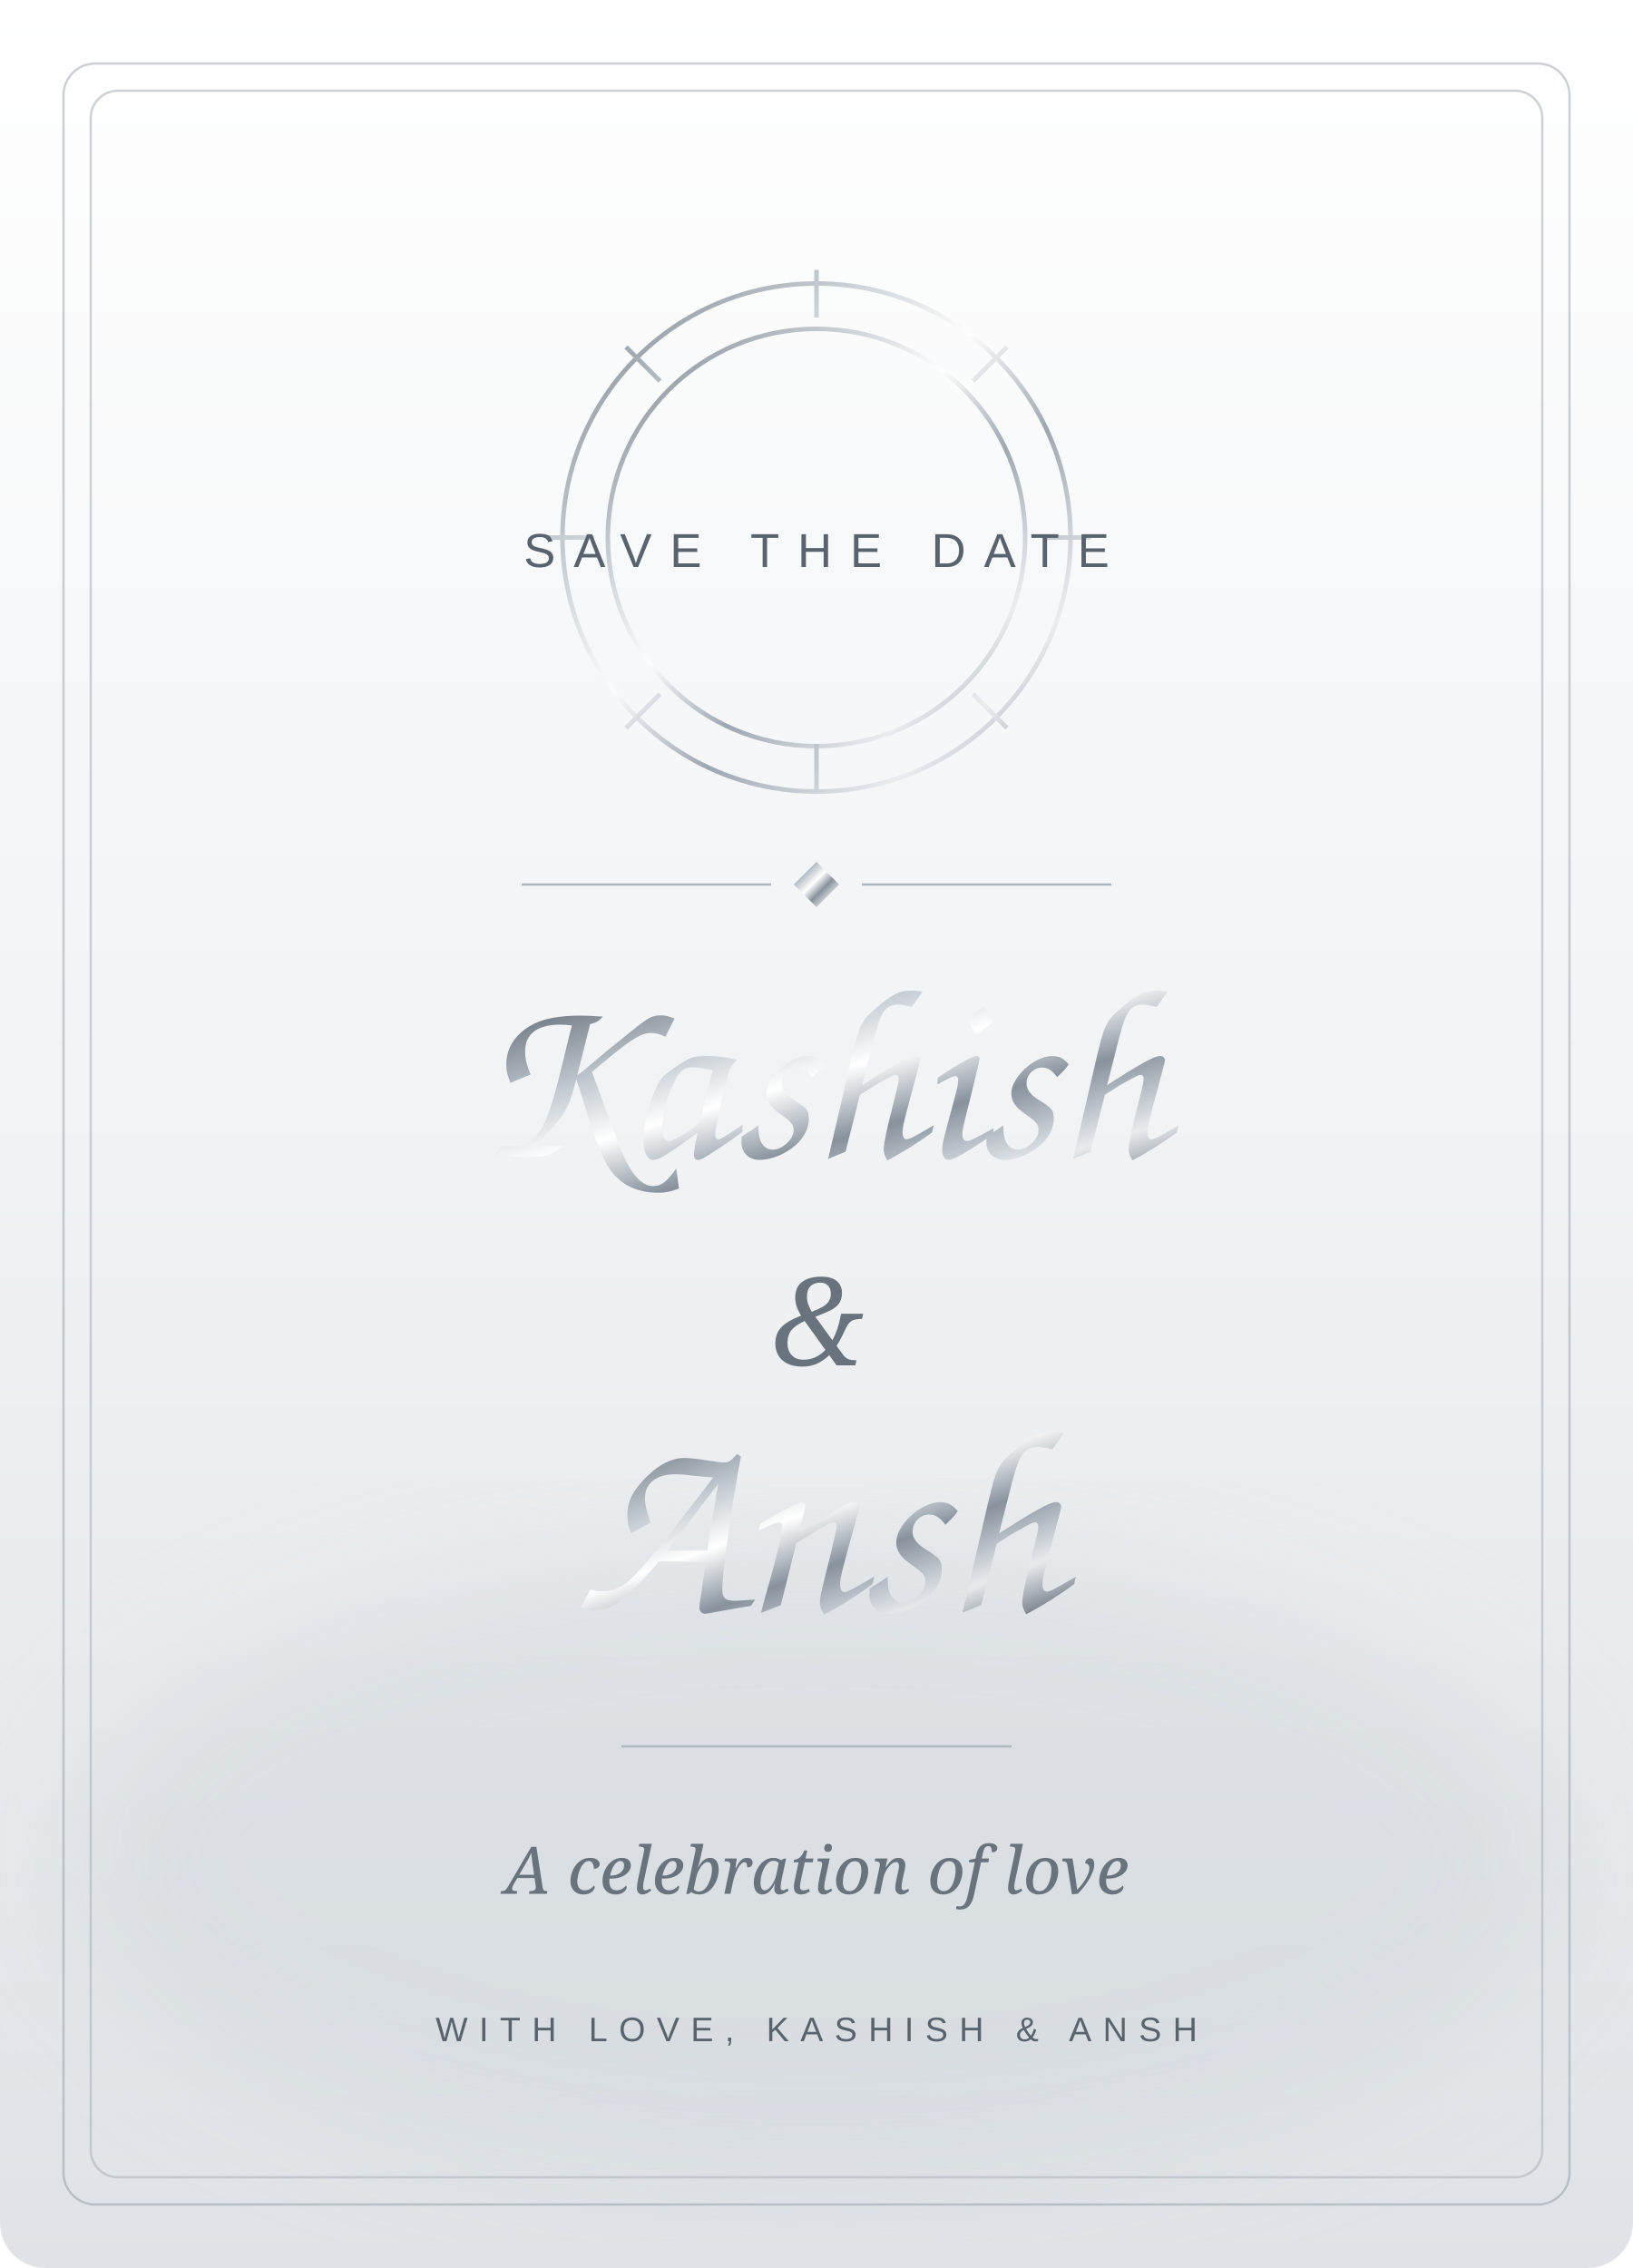
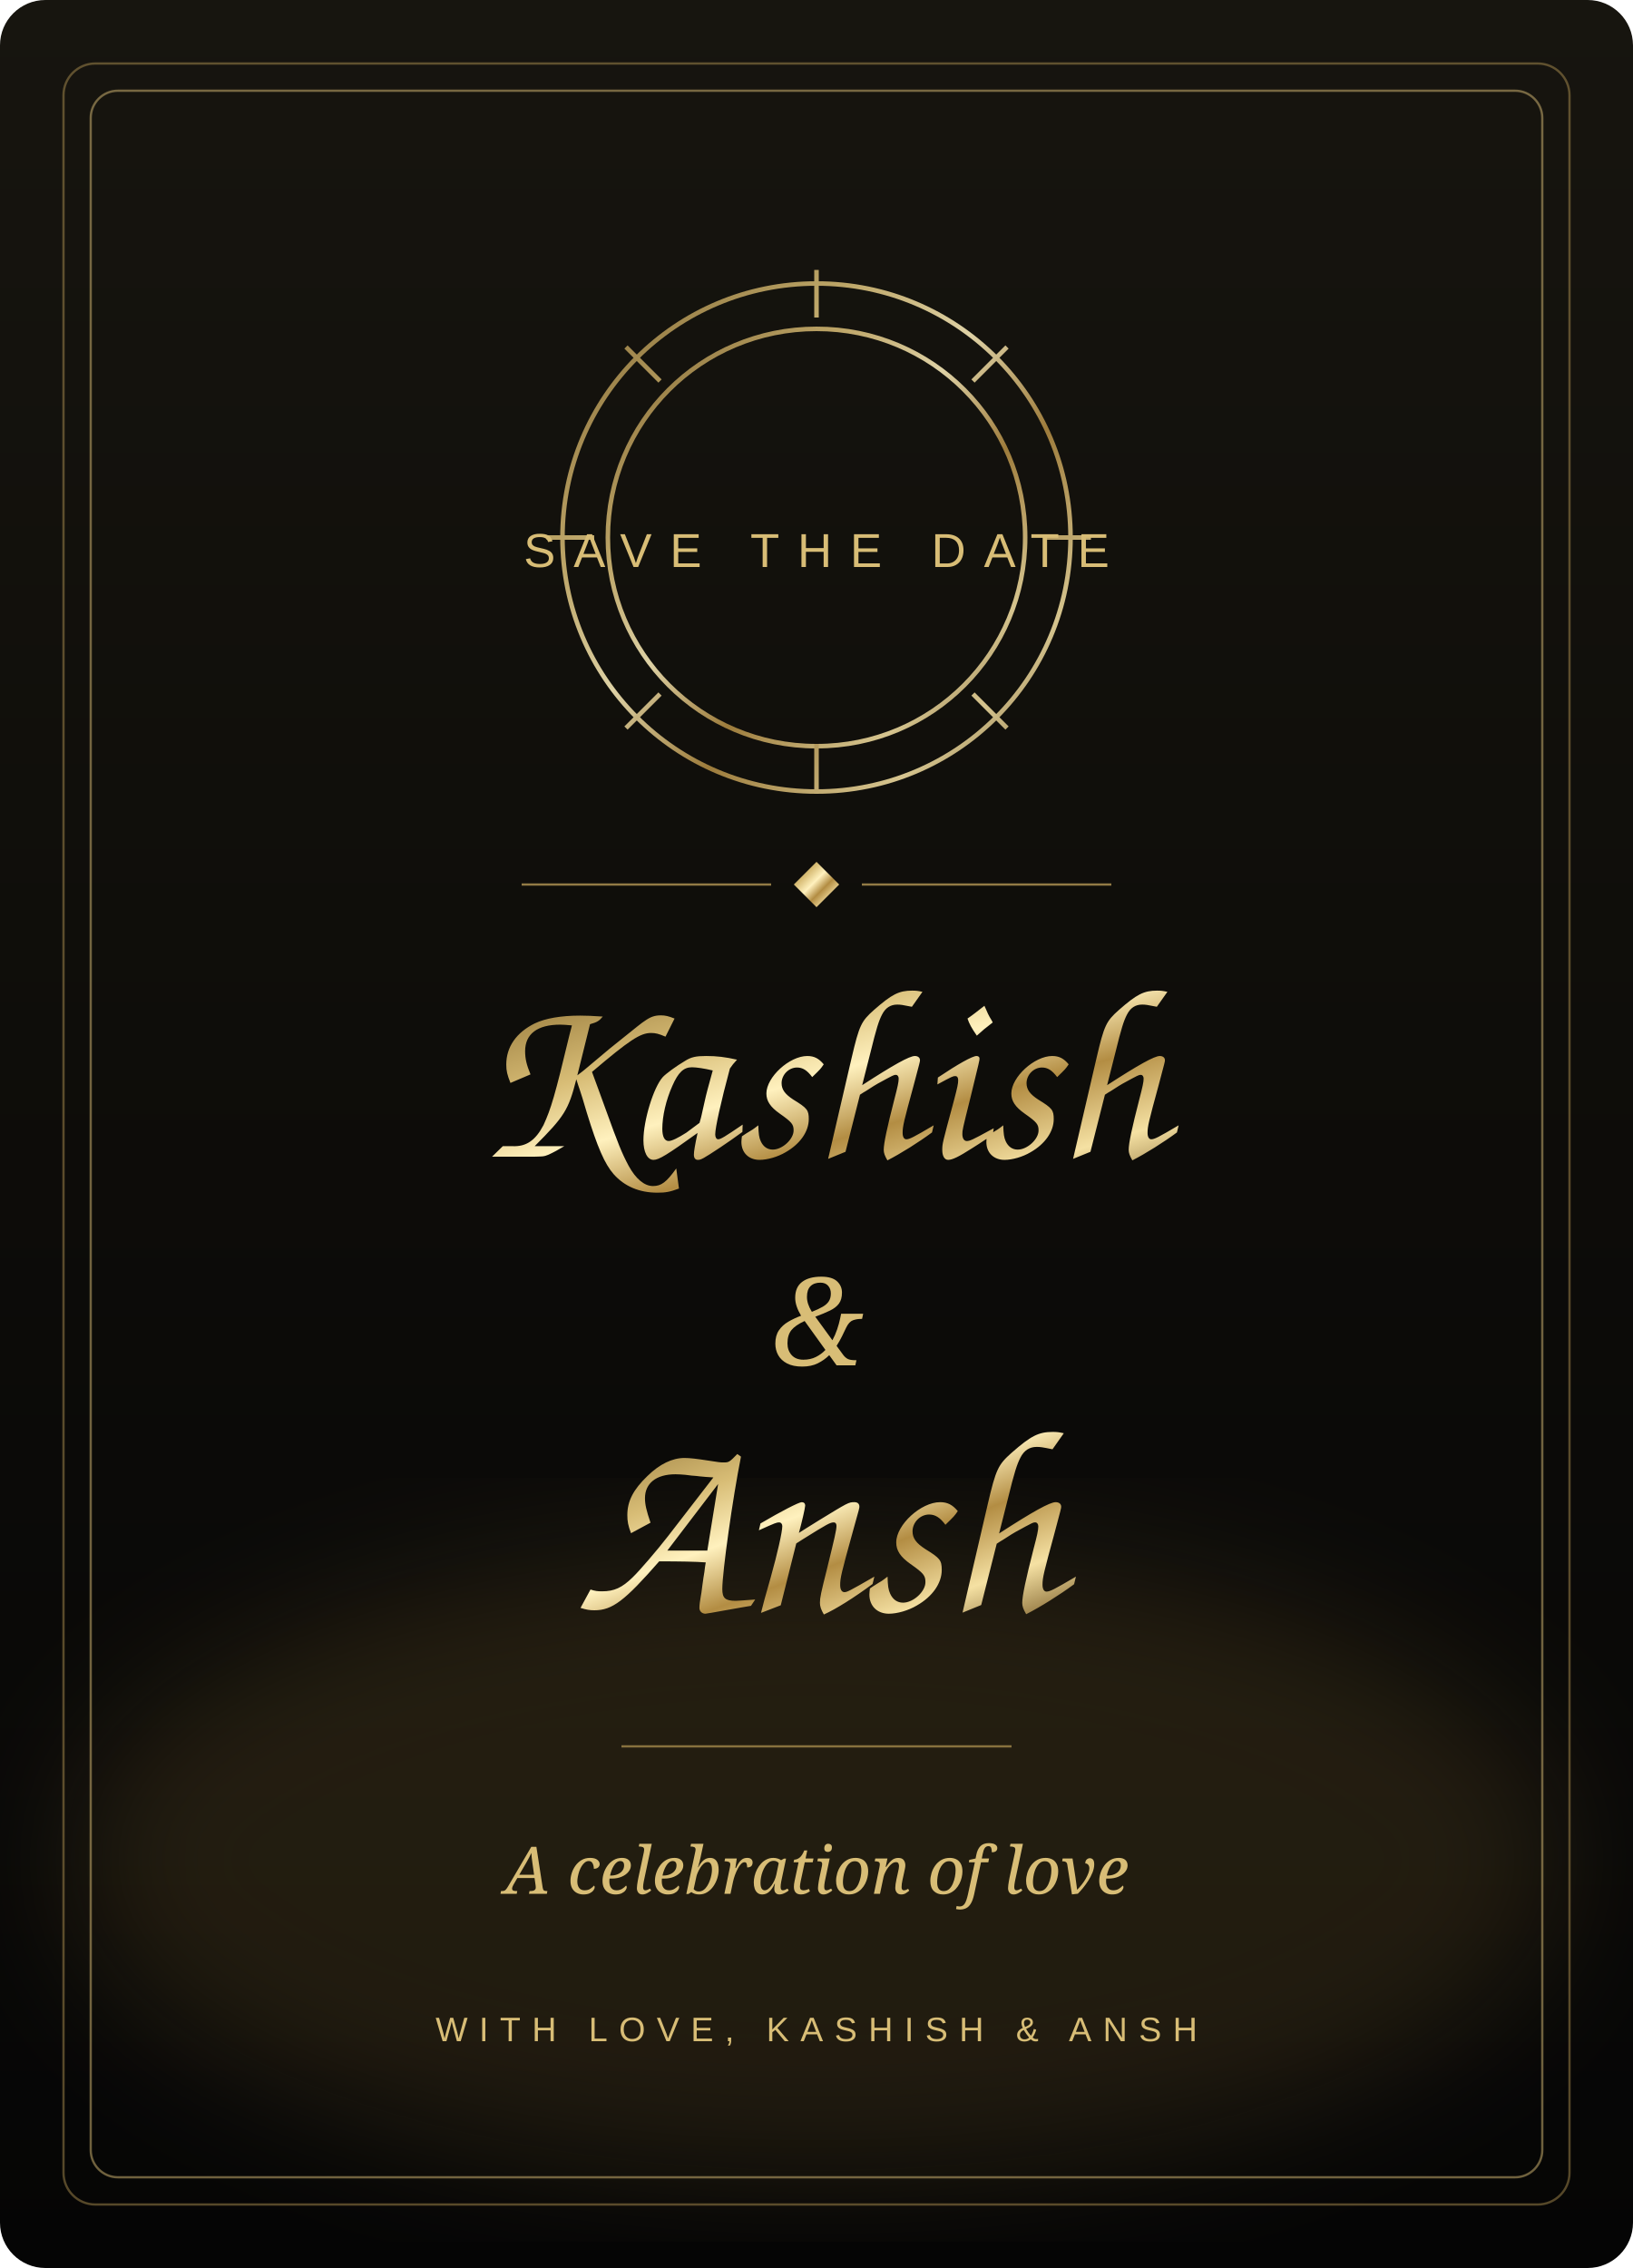
<svg xmlns="http://www.w3.org/2000/svg" viewBox="0 0 720 1000" role="img" aria-labelledby="title desc">
  <defs>
    <linearGradient id="paper" x2="0" y2="1">
-       <stop stop-color="#fff" />
-       <stop offset=".52" stop-color="#f0f2f4" />
-       <stop offset="1" stop-color="#dfe3e7" />
+       <stop stop-color="#17150f" />
+       <stop offset=".52" stop-color="#0d0c09" />
+       <stop offset="1" stop-color="#050505" />
    </linearGradient>
-     <linearGradient id="silver" x1="0" x2="1" y2="1">
-       <stop stop-color="#515c67" />
-       <stop offset=".28" stop-color="#bdc5cc" />
-       <stop offset=".45" stop-color="#fff" />
-       <stop offset=".62" stop-color="#87929d" />
-       <stop offset=".82" stop-color="#e8ebee" />
-       <stop offset="1" stop-color="#56616c" />
+     <linearGradient id="gold" x1="0" x2="1" y2="1">
+       <stop stop-color="#8f7134" />
+       <stop offset=".28" stop-color="#d8bd76" />
+       <stop offset=".45" stop-color="#fff1be" />
+       <stop offset=".62" stop-color="#b38d43" />
+       <stop offset=".82" stop-color="#f5e1a3" />
+       <stop offset="1" stop-color="#80632e" />
    </linearGradient>
    <filter id="soft">
      <feGaussianBlur stdDeviation="28" />
    </filter>
  </defs>
  <rect width="720" height="1000" rx="20" fill="url(#paper)" />
-   <ellipse cx="360" cy="820" rx="330" ry="140" fill="#aeb7bf" opacity=".2" filter="url(#soft)" />
-   <rect x="28" y="28" width="664" height="944" rx="14" fill="none" stroke="#6f7a85" stroke-opacity=".34" />
-   <rect x="40" y="40" width="640" height="920" rx="12" fill="none" stroke="#aeb7bf" stroke-opacity=".62" />
-   <g fill="none" stroke="url(#silver)" stroke-width="2" opacity=".8">
+   <ellipse cx="360" cy="820" rx="330" ry="140" fill="#ae8a43" opacity=".16" filter="url(#soft)" />
+   <rect x="28" y="28" width="664" height="944" rx="14" fill="none" stroke="#c5a45b" stroke-opacity=".42" />
+   <rect x="40" y="40" width="640" height="920" rx="12" fill="none" stroke="#d8bd76" stroke-opacity=".5" />
+   <g fill="none" stroke="url(#gold)" stroke-width="2" opacity=".86">
    <path d="M360 125c-62 0-112 50-112 112s50 112 112 112 112-50 112-112-50-112-112-112Z" />
    <path d="M360 145c-51 0-92 41-92 92s41 92 92 92 92-41 92-92-41-92-92-92Z" />
    <path d="M360 119v21m0 188v21M241 237h21m198 0h21M276 153l15 15m138 138 15 15m0-168-15 15m-138 138-15 15" />
  </g>
-   <text x="360" y="250" text-anchor="middle" fill="#58636e" font-family="Montserrat,Arial,sans-serif" font-size="21" letter-spacing="8">SAVE THE DATE</text>
-   <path d="M230 390h110m40 0h110" stroke="#929da7" stroke-width="1" opacity=".72" />
-   <path d="m360 380 10 10-10 10-10-10z" fill="url(#silver)" />
-   <text x="360" y="510" text-anchor="middle" fill="url(#silver)" font-family="'Great Vibes','Brush Script MT',cursive" font-size="108">Kashish</text>
-   <text x="360" y="602" text-anchor="middle" fill="#68737e" font-family="'Cormorant Garamond',Georgia,serif" font-size="54" font-style="italic">&amp;</text>
-   <text x="360" y="710" text-anchor="middle" fill="url(#silver)" font-family="'Great Vibes','Brush Script MT',cursive" font-size="116">Ansh</text>
-   <path d="M274 770h172" stroke="#929da7" stroke-width="1" opacity=".62" />
-   <text x="360" y="835" text-anchor="middle" fill="#68737e" font-family="'Cormorant Garamond',Georgia,serif" font-size="29" font-style="italic">A celebration of love</text>
-   <text x="360" y="900" text-anchor="middle" fill="#58636e" font-family="Montserrat,Arial,sans-serif" font-size="15" letter-spacing="5">WITH LOVE, KASHISH &amp; ANSH</text>
+   <text x="360" y="250" text-anchor="middle" fill="#d8bd76" font-family="Montserrat,Arial,sans-serif" font-size="21" letter-spacing="8">SAVE THE DATE</text>
+   <path d="M230 390h110m40 0h110" stroke="#c5a45b" stroke-width="1" opacity=".72" />
+   <path d="m360 380 10 10-10 10-10-10z" fill="url(#gold)" />
+   <text x="360" y="510" text-anchor="middle" fill="url(#gold)" font-family="'Great Vibes','Brush Script MT',cursive" font-size="108">Kashish</text>
+   <text x="360" y="602" text-anchor="middle" fill="#d8bd76" font-family="'Cormorant Garamond',Georgia,serif" font-size="54" font-style="italic">&amp;</text>
+   <text x="360" y="710" text-anchor="middle" fill="url(#gold)" font-family="'Great Vibes','Brush Script MT',cursive" font-size="116">Ansh</text>
+   <path d="M274 770h172" stroke="#c5a45b" stroke-width="1" opacity=".62" />
+   <text x="360" y="835" text-anchor="middle" fill="#d8bd76" font-family="'Cormorant Garamond',Georgia,serif" font-size="29" font-style="italic">A celebration of love</text>
+   <text x="360" y="900" text-anchor="middle" fill="#d8bd76" font-family="Montserrat,Arial,sans-serif" font-size="15" letter-spacing="5">WITH LOVE, KASHISH &amp; ANSH</text>
</svg>
